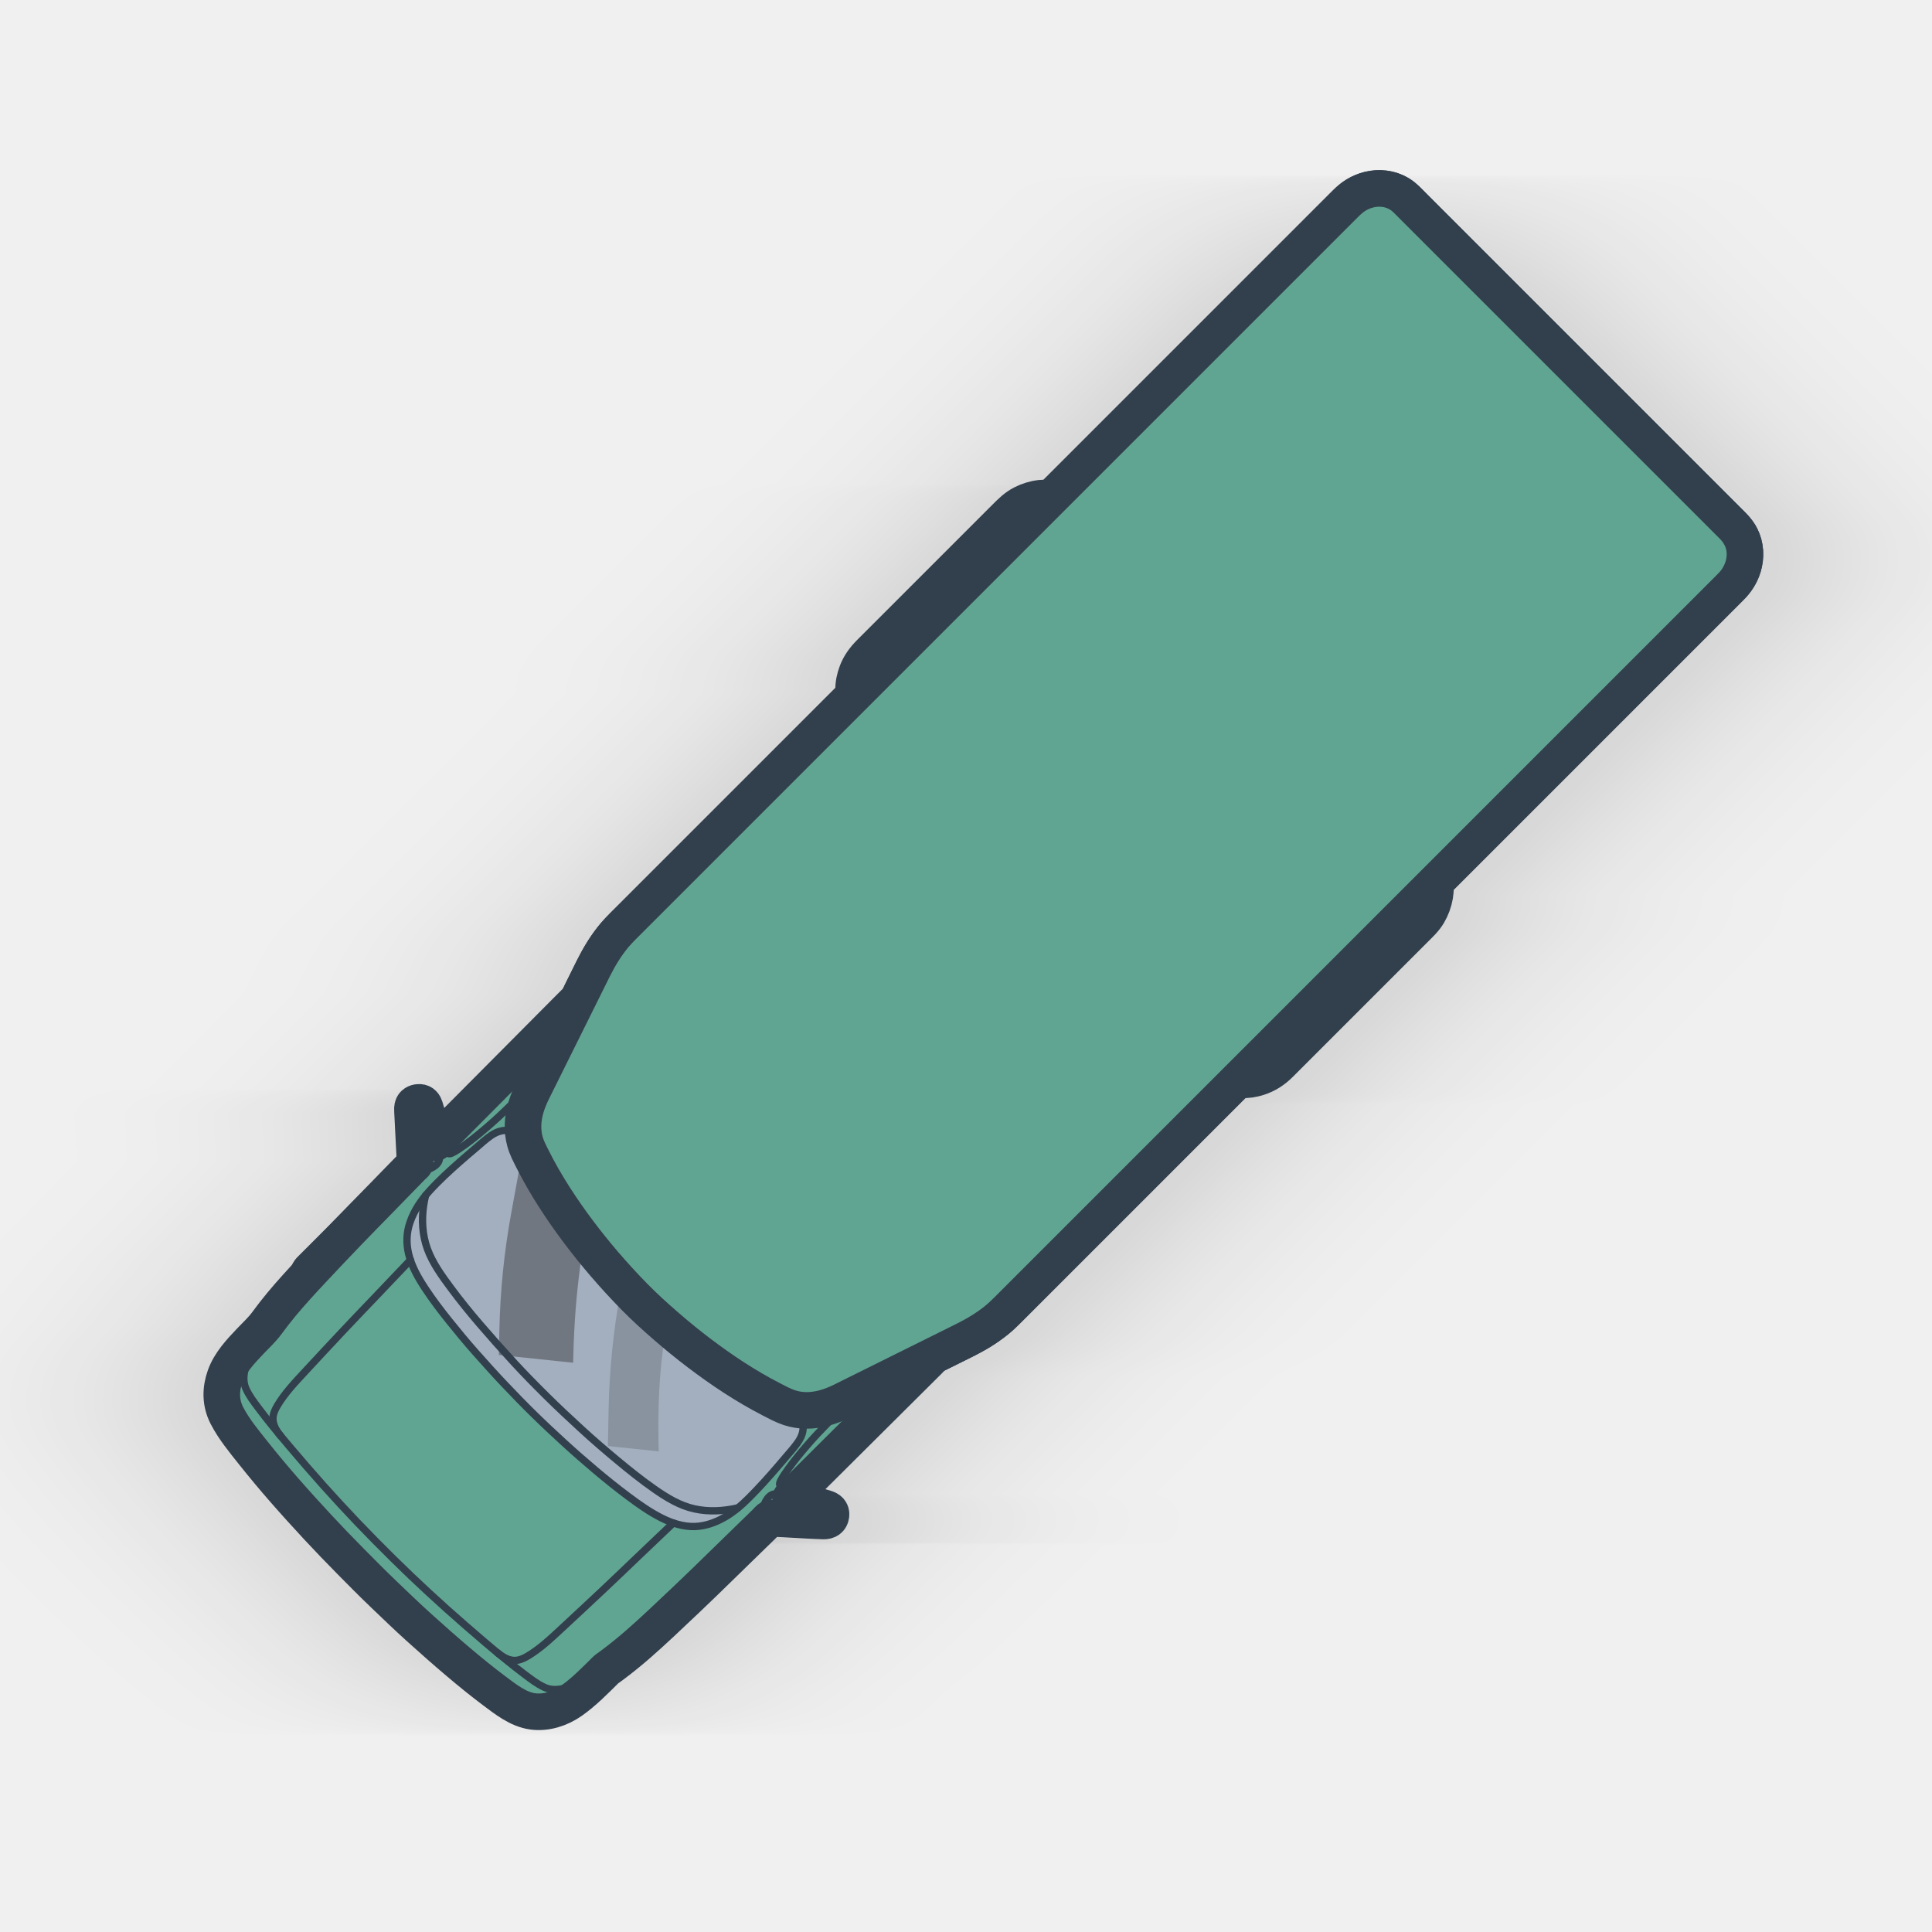
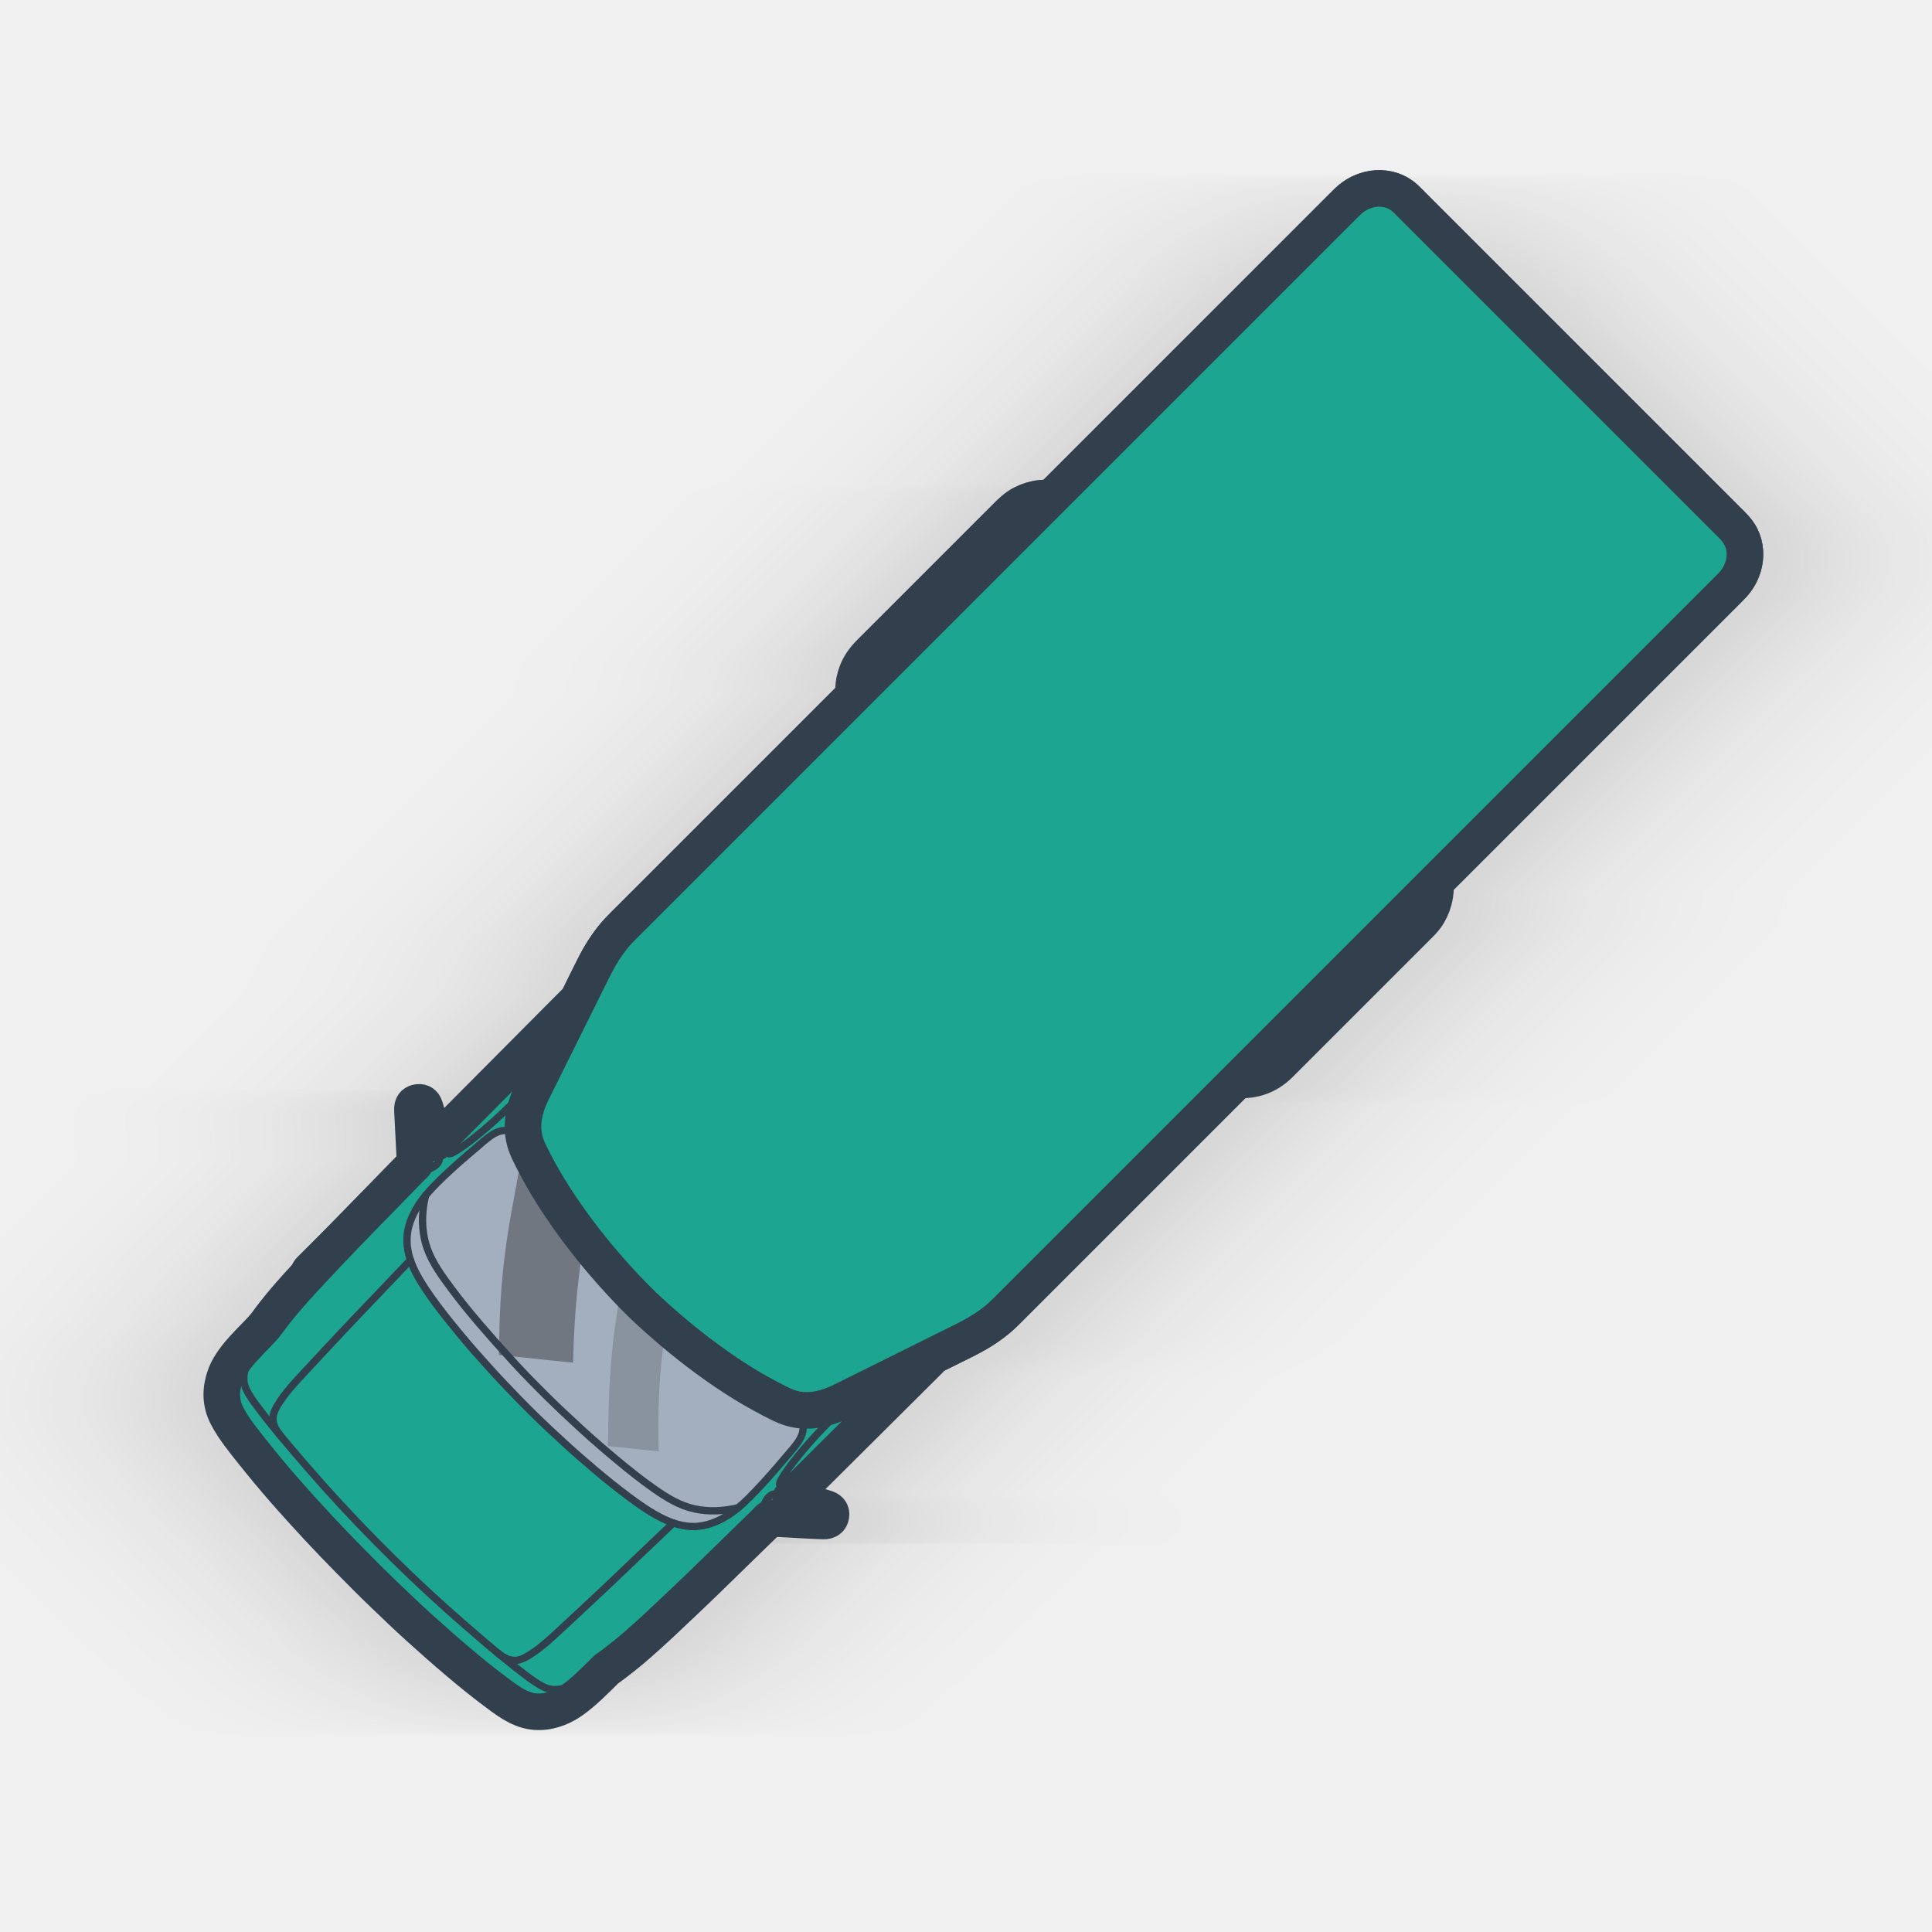
<svg xmlns="http://www.w3.org/2000/svg" xmlns:xlink="http://www.w3.org/1999/xlink" width="264px" height="264px" viewBox="0 0 264 264" version="1.1">
  <defs>
    <filter x="-26.7%" y="-77.2%" width="153.4%" height="253.1%" filterUnits="objectBoundingBox" id="filter-1">
      <feOffset dx="0" dy="1" in="SourceAlpha" result="shadowOffsetOuter1" />
      <feGaussianBlur stdDeviation="15" in="shadowOffsetOuter1" result="shadowBlurOuter1" />
      <feColorMatrix values="0 0 0 0 0   0 0 0 0 0   0 0 0 0 0  0 0 0 0.203 0" type="matrix" in="shadowBlurOuter1" result="shadowMatrixOuter1" />
      <feMerge>
        <feMergeNode in="shadowMatrixOuter1" />
        <feMergeNode in="SourceGraphic" />
      </feMerge>
    </filter>
    <path d="M25.487,56.057 C25.618,57.246 25.426,58.542 24.4,59.293 C23.902,59.657 23.297,59.848 22.693,59.946 C21.829,60.086 20.942,60.127 20.069,60.199 C18.112,60.359 16.153,60.503 14.189,60.549 C12.445,60.589 10.645,60.597 8.935,60.208 C7.409,59.86 5.851,59.186 4.702,58.1 C3.562,57.021 2.819,55.576 2.328,54.101 C1.751,52.362 1.436,50.532 1.178,48.723 C0.911,46.844 0.699,44.957 0.54,43.066 C0.383,41.205 0.256,39.341 0.174,37.475 C0.089,35.539 0.023,33.603 0.005,31.665 C-0.013,29.742 0.016,27.821 0.068,25.898 C0.121,23.944 0.227,21.993 0.346,20.042 C0.458,18.199 0.634,16.359 0.835,14.524 C1.036,12.696 1.284,10.866 1.654,9.064 C2.007,7.345 2.476,5.606 3.404,4.098 C4.184,2.831 5.235,1.847 6.576,1.195 C8.133,0.437 9.792,0.122 11.51,0.039 C13.428,-0.055 15.354,0.036 17.268,0.154 C18.246,0.215 19.223,0.296 20.2,0.376 C21.054,0.446 21.927,0.482 22.772,0.632 C23.928,0.836 24.978,1.44 25.354,2.609 C25.549,3.218 25.557,3.876 25.488,4.507" id="path-2" />
    <polygon id="path-4" points="0 0 32 0 32 48 5 60 1.5 53.5 0 40" />
  </defs>
  <g id="SW" stroke="none" stroke-width="1" fill="none" fill-rule="evenodd">
    <g filter="url(#filter-1)" transform="translate(132.3693, 132.3693) rotate(-45) translate(-132.3693, -132.3693) translate(15.36932, 91.86932)">
-       <path d="M14.264,73.186 C12.128,73.177 9.942,73.21 7.831,72.838 C6.034,72.522 4.23,71.608 3.113,70.133 C1.902,68.533 1.664,66.362 1.386,64.436 C1.082,62.325 0.867,60.198 0.691,58.072 C0.497,55.743 0.359,53.413 0.237,51.079 C0.121,48.851 0.084,46.618 0.034,44.387 C-0.012,42.268 -0.002,40.147 0.013,38.028 C0.028,35.904 0.062,33.781 0.141,31.659 C0.227,29.348 0.337,27.041 0.493,24.734 C0.639,22.56 0.833,20.39 1.08,18.225 C1.317,16.151 1.514,13.997 2.151,12 C2.735,10.168 4.034,8.861 5.751,8.044 C7.564,7.18 9.667,7.125 11.64,7.074 C12.732,7.045 13.831,7.099 14.91,6.934 C15.986,6.77 17.066,6.632 18.15,6.531 C20.254,6.336 22.369,6.25 24.479,6.179 C26.827,6.101 29.174,6.036 31.522,5.991 C33.652,5.95 35.782,5.935 37.912,5.908 C39.458,5.888 41.003,5.868 42.548,5.848 C43.061,5.841 43.573,5.834 44.086,5.828 C44.244,5.825 44.555,5.884 44.704,5.82 C44.756,5.797 44.813,5.7 44.85,5.659 C45.004,5.489 45.159,5.317 45.313,5.146 C45.794,4.614 46.275,4.082 46.756,3.549 C47.664,2.544 48.573,1.538 49.481,0.533 C49.656,0.34 49.832,0.131 50.085,0.039 C50.43,-0.085 50.804,0.102 51.034,0.362 C51.298,0.659 51.252,1.008 51.08,1.335 C50.837,1.8 50.578,2.257 50.327,2.718 C49.769,3.742 49.212,4.766 48.654,5.79 C49.616,5.787 50.579,5.784 51.541,5.782 C53.843,5.775 56.145,5.769 58.446,5.763 C61.179,5.755 63.912,5.747 66.645,5.74 C68.929,5.734 71.214,5.727 73.498,5.721 C74.186,5.719 74.874,5.717 75.562,5.715 C75.794,5.715 76.06,5.751 76.289,5.711 C76.63,5.652 76.985,5.477 77.313,5.367 C77.952,5.152 78.592,4.937 79.231,4.722 C80.032,4.453 80.829,4.171 81.638,3.927 C83.263,3.437 84.94,3.089 86.639,3.006 C87.345,2.972 88.055,2.988 88.762,2.988 C90.286,2.988 91.81,2.988 93.333,2.988 C95.6,2.988 97.866,2.988 100.133,2.988 C102.807,2.988 105.48,2.988 108.153,2.988 C110.896,2.988 113.639,2.988 116.382,2.988 C118.866,2.988 121.35,2.988 123.833,2.988 C125.704,2.988 127.575,2.988 129.446,2.988 C130.377,2.988 131.308,2.988 132.24,2.988 C132.271,2.988 132.346,3.002 132.375,2.988 C132.436,2.956 132.512,2.796 132.557,2.739 C132.637,2.639 132.72,2.545 132.808,2.453 C133.376,1.857 134.09,1.4 134.838,1.064 C135.87,0.6 136.913,0.456 138.027,0.456 C139.669,0.456 141.311,0.456 142.953,0.456 C145.54,0.456 148.128,0.456 150.716,0.456 C153.372,0.456 156.028,0.456 158.684,0.456 C160.531,0.456 162.378,0.456 164.225,0.456 C165.219,0.456 166.16,0.458 167.123,0.769 C167.944,1.035 168.731,1.441 169.404,1.983 C169.662,2.19 169.904,2.419 170.116,2.673 C170.186,2.757 170.278,2.948 170.37,2.988 C170.501,3.044 170.783,2.988 170.922,2.988 C171.343,2.988 171.763,2.988 172.184,2.988 C173.632,2.988 175.079,2.988 176.527,2.988 C178.618,2.988 180.709,2.988 182.8,2.988 C185.312,2.988 187.824,2.988 190.336,2.988 C193.067,2.988 195.798,2.988 198.529,2.988 C201.272,2.988 204.014,2.988 206.757,2.988 C209.303,2.988 211.849,2.988 214.396,2.988 C216.538,2.988 218.68,2.988 220.823,2.988 C222.353,2.988 223.884,2.988 225.414,2.988 C226.125,2.988 226.836,2.987 227.547,2.988 C228.722,2.989 229.882,3.27 230.896,3.872 C232.15,4.615 233.119,5.818 233.473,7.243 C233.688,8.113 233.619,9.046 233.619,9.935 C233.619,11.809 233.619,13.683 233.619,15.556 C233.619,18.175 233.619,20.795 233.619,23.414 C233.619,26.103 233.619,28.793 233.619,31.482 C233.619,33.564 233.619,35.645 233.619,37.726 C233.619,38.523 233.619,39.32 233.619,40.117 C233.619,41.035 233.619,41.954 233.619,42.873 C233.619,45.026 233.619,47.179 233.619,49.332 C233.619,52.041 233.619,54.749 233.619,57.458 C233.619,60.05 233.619,62.643 233.619,65.235 C233.619,67.014 233.619,68.793 233.619,70.572 C233.619,71.516 233.665,72.452 233.362,73.364 C232.908,74.727 231.889,75.839 230.627,76.504 C229.653,77.017 228.578,77.238 227.483,77.238 C226.701,77.238 225.919,77.238 225.136,77.238 C223.55,77.238 221.965,77.238 220.379,77.238 C218.198,77.238 216.017,77.238 213.836,77.238 C211.266,77.238 208.697,77.238 206.128,77.238 C203.379,77.238 200.63,77.238 197.881,77.238 C195.159,77.238 192.438,77.238 189.716,77.238 C187.223,77.238 184.729,77.238 182.236,77.238 C180.194,77.238 178.153,77.238 176.112,77.238 C174.719,77.238 173.326,77.238 171.934,77.238 C171.55,77.238 171.166,77.238 170.782,77.238 C170.682,77.238 170.444,77.191 170.353,77.238 C170.3,77.265 170.236,77.401 170.197,77.451 C170.123,77.546 170.043,77.638 169.961,77.728 C169.702,78.006 169.41,78.252 169.101,78.471 C168.392,78.974 167.583,79.346 166.743,79.567 C165.818,79.81 164.887,79.769 163.94,79.769 C161.999,79.769 160.057,79.769 158.116,79.769 C155.434,79.769 152.751,79.769 150.069,79.769 C147.524,79.769 144.978,79.769 142.433,79.769 C140.902,79.769 139.37,79.769 137.839,79.769 C136.65,79.769 135.529,79.532 134.464,78.98 C133.785,78.629 133.139,78.173 132.641,77.588 C132.564,77.499 132.457,77.281 132.358,77.238 C132.307,77.216 132.197,77.238 132.143,77.238 C131.128,77.238 130.112,77.238 129.097,77.238 C127.159,77.238 125.222,77.238 123.284,77.238 C120.775,77.238 118.266,77.238 115.756,77.238 C113.006,77.238 110.257,77.238 107.507,77.238 C104.853,77.238 102.2,77.238 99.546,77.238 C97.325,77.238 95.104,77.238 92.883,77.238 C91.432,77.238 89.98,77.238 88.528,77.238 C87.769,77.238 87.009,77.251 86.252,77.196 C84.538,77.071 82.849,76.689 81.215,76.167 C80.349,75.89 79.49,75.591 78.629,75.301 C78.031,75.1 77.434,74.899 76.836,74.698 C76.657,74.638 76.458,74.54 76.27,74.512 C75.964,74.466 75.617,74.51 75.309,74.509 C74.559,74.507 73.808,74.505 73.058,74.503 C70.712,74.496 68.366,74.49 66.02,74.484 C63.28,74.476 60.541,74.468 57.801,74.461 C55.58,74.455 53.358,74.448 51.137,74.442 C50.309,74.44 49.481,74.438 48.653,74.435 C49.444,75.888 50.234,77.339 51.025,78.791 C51.266,79.234 51.318,79.669 50.874,80.009 C50.436,80.344 49.99,80.237 49.627,79.855 C48.438,78.603 47.308,77.288 46.15,76.006 C45.843,75.666 45.536,75.326 45.229,74.986 C45.085,74.826 44.917,74.55 44.732,74.436 C44.546,74.321 44.12,74.398 43.903,74.395 C41.978,74.37 40.052,74.345 38.127,74.32 C36.202,74.295 34.277,74.27 32.352,74.245 C31.16,74.23 29.969,74.198 28.777,74.17 C27.186,74.133 25.595,74.083 24.004,74.03 C22.598,73.983 21.191,73.918 19.788,73.823 C18.274,73.72 16.766,73.563 15.264,73.344 C14.931,73.296 14.597,73.242 14.264,73.186 Z" id="Path" stroke="#333F4E" stroke-width="5" fill="#61A591" stroke-linecap="round" stroke-linejoin="round" />
+       <path d="M14.264,73.186 C12.128,73.177 9.942,73.21 7.831,72.838 C6.034,72.522 4.23,71.608 3.113,70.133 C1.902,68.533 1.664,66.362 1.386,64.436 C1.082,62.325 0.867,60.198 0.691,58.072 C0.497,55.743 0.359,53.413 0.237,51.079 C0.121,48.851 0.084,46.618 0.034,44.387 C-0.012,42.268 -0.002,40.147 0.013,38.028 C0.028,35.904 0.062,33.781 0.141,31.659 C0.227,29.348 0.337,27.041 0.493,24.734 C0.639,22.56 0.833,20.39 1.08,18.225 C1.317,16.151 1.514,13.997 2.151,12 C2.735,10.168 4.034,8.861 5.751,8.044 C7.564,7.18 9.667,7.125 11.64,7.074 C12.732,7.045 13.831,7.099 14.91,6.934 C15.986,6.77 17.066,6.632 18.15,6.531 C20.254,6.336 22.369,6.25 24.479,6.179 C26.827,6.101 29.174,6.036 31.522,5.991 C33.652,5.95 35.782,5.935 37.912,5.908 C39.458,5.888 41.003,5.868 42.548,5.848 C43.061,5.841 43.573,5.834 44.086,5.828 C44.244,5.825 44.555,5.884 44.704,5.82 C44.756,5.797 44.813,5.7 44.85,5.659 C45.004,5.489 45.159,5.317 45.313,5.146 C45.794,4.614 46.275,4.082 46.756,3.549 C47.664,2.544 48.573,1.538 49.481,0.533 C49.656,0.34 49.832,0.131 50.085,0.039 C50.43,-0.085 50.804,0.102 51.034,0.362 C51.298,0.659 51.252,1.008 51.08,1.335 C50.837,1.8 50.578,2.257 50.327,2.718 C49.769,3.742 49.212,4.766 48.654,5.79 C49.616,5.787 50.579,5.784 51.541,5.782 C53.843,5.775 56.145,5.769 58.446,5.763 C61.179,5.755 63.912,5.747 66.645,5.74 C68.929,5.734 71.214,5.727 73.498,5.721 C74.186,5.719 74.874,5.717 75.562,5.715 C75.794,5.715 76.06,5.751 76.289,5.711 C76.63,5.652 76.985,5.477 77.313,5.367 C77.952,5.152 78.592,4.937 79.231,4.722 C80.032,4.453 80.829,4.171 81.638,3.927 C83.263,3.437 84.94,3.089 86.639,3.006 C87.345,2.972 88.055,2.988 88.762,2.988 C90.286,2.988 91.81,2.988 93.333,2.988 C95.6,2.988 97.866,2.988 100.133,2.988 C102.807,2.988 105.48,2.988 108.153,2.988 C110.896,2.988 113.639,2.988 116.382,2.988 C118.866,2.988 121.35,2.988 123.833,2.988 C125.704,2.988 127.575,2.988 129.446,2.988 C130.377,2.988 131.308,2.988 132.24,2.988 C132.271,2.988 132.346,3.002 132.375,2.988 C132.436,2.956 132.512,2.796 132.557,2.739 C132.637,2.639 132.72,2.545 132.808,2.453 C133.376,1.857 134.09,1.4 134.838,1.064 C135.87,0.6 136.913,0.456 138.027,0.456 C139.669,0.456 141.311,0.456 142.953,0.456 C145.54,0.456 148.128,0.456 150.716,0.456 C153.372,0.456 156.028,0.456 158.684,0.456 C160.531,0.456 162.378,0.456 164.225,0.456 C165.219,0.456 166.16,0.458 167.123,0.769 C167.944,1.035 168.731,1.441 169.404,1.983 C169.662,2.19 169.904,2.419 170.116,2.673 C170.186,2.757 170.278,2.948 170.37,2.988 C170.501,3.044 170.783,2.988 170.922,2.988 C171.343,2.988 171.763,2.988 172.184,2.988 C173.632,2.988 175.079,2.988 176.527,2.988 C178.618,2.988 180.709,2.988 182.8,2.988 C185.312,2.988 187.824,2.988 190.336,2.988 C193.067,2.988 195.798,2.988 198.529,2.988 C201.272,2.988 204.014,2.988 206.757,2.988 C209.303,2.988 211.849,2.988 214.396,2.988 C216.538,2.988 218.68,2.988 220.823,2.988 C222.353,2.988 223.884,2.988 225.414,2.988 C226.125,2.988 226.836,2.987 227.547,2.988 C228.722,2.989 229.882,3.27 230.896,3.872 C232.15,4.615 233.119,5.818 233.473,7.243 C233.688,8.113 233.619,9.046 233.619,9.935 C233.619,11.809 233.619,13.683 233.619,15.556 C233.619,18.175 233.619,20.795 233.619,23.414 C233.619,26.103 233.619,28.793 233.619,31.482 C233.619,33.564 233.619,35.645 233.619,37.726 C233.619,38.523 233.619,39.32 233.619,40.117 C233.619,41.035 233.619,41.954 233.619,42.873 C233.619,45.026 233.619,47.179 233.619,49.332 C233.619,52.041 233.619,54.749 233.619,57.458 C233.619,60.05 233.619,62.643 233.619,65.235 C233.619,67.014 233.619,68.793 233.619,70.572 C233.619,71.516 233.665,72.452 233.362,73.364 C232.908,74.727 231.889,75.839 230.627,76.504 C229.653,77.017 228.578,77.238 227.483,77.238 C226.701,77.238 225.919,77.238 225.136,77.238 C223.55,77.238 221.965,77.238 220.379,77.238 C218.198,77.238 216.017,77.238 213.836,77.238 C211.266,77.238 208.697,77.238 206.128,77.238 C203.379,77.238 200.63,77.238 197.881,77.238 C195.159,77.238 192.438,77.238 189.716,77.238 C187.223,77.238 184.729,77.238 182.236,77.238 C180.194,77.238 178.153,77.238 176.112,77.238 C174.719,77.238 173.326,77.238 171.934,77.238 C171.55,77.238 171.166,77.238 170.782,77.238 C170.682,77.238 170.444,77.191 170.353,77.238 C170.3,77.265 170.236,77.401 170.197,77.451 C170.123,77.546 170.043,77.638 169.961,77.728 C169.702,78.006 169.41,78.252 169.101,78.471 C168.392,78.974 167.583,79.346 166.743,79.567 C165.818,79.81 164.887,79.769 163.94,79.769 C161.999,79.769 160.057,79.769 158.116,79.769 C155.434,79.769 152.751,79.769 150.069,79.769 C147.524,79.769 144.978,79.769 142.433,79.769 C140.902,79.769 139.37,79.769 137.839,79.769 C136.65,79.769 135.529,79.532 134.464,78.98 C133.785,78.629 133.139,78.173 132.641,77.588 C132.564,77.499 132.457,77.281 132.358,77.238 C132.307,77.216 132.197,77.238 132.143,77.238 C131.128,77.238 130.112,77.238 129.097,77.238 C127.159,77.238 125.222,77.238 123.284,77.238 C120.775,77.238 118.266,77.238 115.756,77.238 C113.006,77.238 110.257,77.238 107.507,77.238 C104.853,77.238 102.2,77.238 99.546,77.238 C97.325,77.238 95.104,77.238 92.883,77.238 C91.432,77.238 89.98,77.238 88.528,77.238 C87.769,77.238 87.009,77.251 86.252,77.196 C84.538,77.071 82.849,76.689 81.215,76.167 C80.349,75.89 79.49,75.591 78.629,75.301 C78.031,75.1 77.434,74.899 76.836,74.698 C76.657,74.638 76.458,74.54 76.27,74.512 C75.964,74.466 75.617,74.51 75.309,74.509 C74.559,74.507 73.808,74.505 73.058,74.503 C70.712,74.496 68.366,74.49 66.02,74.484 C63.28,74.476 60.541,74.468 57.801,74.461 C55.58,74.455 53.358,74.448 51.137,74.442 C50.309,74.44 49.481,74.438 48.653,74.435 C49.444,75.888 50.234,77.339 51.025,78.791 C51.266,79.234 51.318,79.669 50.874,80.009 C50.436,80.344 49.99,80.237 49.627,79.855 C48.438,78.603 47.308,77.288 46.15,76.006 C45.843,75.666 45.536,75.326 45.229,74.986 C45.085,74.826 44.917,74.55 44.732,74.436 C44.546,74.321 44.12,74.398 43.903,74.395 C41.978,74.37 40.052,74.345 38.127,74.32 C36.202,74.295 34.277,74.27 32.352,74.245 C31.16,74.23 29.969,74.198 28.777,74.17 C27.186,74.133 25.595,74.083 24.004,74.03 C22.598,73.983 21.191,73.918 19.788,73.823 C18.274,73.72 16.766,73.563 15.264,73.344 C14.931,73.296 14.597,73.242 14.264,73.186 Z" id="Path" stroke="#333F4E" stroke-width="5" fill="#1EA591" stroke-linecap="round" stroke-linejoin="round" />
      <g id="Group-2" transform="translate(31.93169, 9.830369)">
        <mask id="mask-3" fill="white">
          <use xlink:href="#path-2" />
        </mask>
        <use id="Path" stroke="#333F4E" fill="#A3AFBE" stroke-linecap="round" stroke-linejoin="round" xlink:href="#path-2" />
        <g id="Group-3" mask="url(#mask-3)">
          <g transform="translate(3.068312, -0.830369)">
            <mask id="mask-5" fill="white">
              <use xlink:href="#path-4" />
            </mask>
            <g id="Rectangle" stroke="none" fill="none" />
            <path d="M-17,15.411 L3.334,13.682 C8.678,13.228 14.051,13.205 19.399,13.612 L43,15.411 L43,15.411 L43,26.411 C28.552,24.606 17.583,23.704 10.094,23.704 C2.605,23.704 -6.427,24.606 -17,26.411 L-17,15.411 Z" id="Rectangle" stroke="none" fill="#000000" fill-rule="evenodd" opacity="0.324" mask="url(#mask-5)" transform="translate(13, 19.70526) rotate(-39) translate(-13, -19.70526) " />
            <path d="M-6,33.618 L5.005,32.682 C10.35,32.228 15.722,32.205 21.071,32.612 L34.267,33.618 L34.267,33.618 L34.267,41 C24.571,39.789 17.209,39.184 12.183,39.184 C7.157,39.184 1.096,39.789 -6,41 L-6,33.618 Z" id="Rectangle-Copy" stroke="none" fill="#000000" fill-rule="evenodd" opacity="0.164" mask="url(#mask-5)" transform="translate(14.13345, 36.5) rotate(-39) translate(-14.13345, -36.5) " />
          </g>
        </g>
      </g>
      <path d="M21,6 C21.371,5.305 21.97,4.806 22.572,4.472 C23.108,4.174 23.681,4.001 24.269,4 C24.776,4 25.283,4 25.79,4 C26.781,4 27.772,4 28.763,4 C30.016,4 31.269,4 32.523,4 C33.804,4 35.086,4 36.367,4 C37.442,4 38.516,4 39.591,4 C40.238,4 40.886,4 41.533,4 C41.984,4 42.419,4.045 42.855,4.207 C43.58,4.476 44.299,4.966 44.804,5.682 C44.874,5.783 44.94,5.889 45,6" id="Path-Copy" stroke="#333F4E" fill="#333F4E" stroke-linecap="round" stroke-linejoin="round" />
      <path d="M21,76 C21.371,75.305 21.97,74.806 22.572,74.472 C23.108,74.174 23.681,74.001 24.269,74 C24.776,74 25.283,74 25.79,74 C26.781,74 27.772,74 28.763,74 C30.016,74 31.269,74 32.523,74 C33.804,74 35.086,74 36.367,74 C37.442,74 38.516,74 39.591,74 C40.238,74 40.886,74 41.533,74 C41.984,74 42.419,74.045 42.855,74.207 C43.58,74.476 44.299,74.966 44.804,75.682 C44.874,75.783 44.94,75.889 45,76" id="Path-Copy-2" stroke="#333F4E" fill="#333F4E" stroke-linecap="round" stroke-linejoin="round" transform="translate(33, 75) scale(1, -1) translate(-33, -75) " />
      <line x1="76.282" y1="5.944" x2="48.654" y2="6.086" id="Path" stroke="#333F4E" stroke-linecap="round" stroke-linejoin="round" />
      <path d="M34.901,14.712 C32.576,14.769 30.25,14.825 27.924,14.882 C25.818,14.933 23.711,14.967 21.606,15.037 C19.11,15.12 16.612,15.196 14.117,15.297 C12.066,15.379 9.923,15.412 7.927,15.933 C7.325,16.09 6.722,16.322 6.277,16.773 C5.819,17.239 5.591,17.871 5.467,18.5 C5.423,18.724 5.392,18.95 5.368,19.177" id="Path" stroke="#333F4E" stroke-linecap="round" stroke-linejoin="round" />
      <path d="M73.47,6.659 C72.667,6.659 71.863,6.659 71.06,6.659 C69.191,6.659 67.323,6.659 65.455,6.659 C63.313,6.659 61.172,6.659 59.03,6.659 C57.406,6.659 55.782,6.659 54.158,6.659 C53.333,6.659 52.506,6.642 51.682,6.699 C51.072,6.741 50.45,6.812 49.865,7.003 C49.519,7.117 49.135,7.285 48.925,7.598 C48.627,8.042 48.944,8.288 49.353,8.421 C49.961,8.619 50.604,8.729 51.233,8.832 C52.635,9.06 54.052,9.193 55.468,9.295 C56.844,9.393 58.221,9.433 59.6,9.443 C61.279,9.455 62.958,9.448 64.637,9.451 C64.813,9.451 64.989,9.452 65.166,9.452" id="Path" stroke="#333F4E" stroke-linecap="round" stroke-linejoin="round" />
      <path d="M49.632,0.365 C48.342,1.794 47.051,3.223 45.76,4.652 C45.34,5.117 44.868,5.565 44.492,6.068 C44.328,6.287 44.183,6.567 44.285,6.844 C44.38,7.103 44.642,7.263 44.865,7.401 C45.648,7.883 47.119,8.446 47.759,7.429 C48.138,6.825 48.449,6.166 48.789,5.54 C49.372,4.47 49.955,3.4 50.538,2.33 C50.705,2.023 50.872,1.717 51.039,1.41 C51.141,1.223 51.239,1.029 51.228,0.81 C51.199,0.214 50.424,-0.185 49.926,0.117 C49.816,0.184 49.72,0.272 49.632,0.365 Z" id="Path" stroke="#333F4E" stroke-linecap="round" stroke-linejoin="round" />
      <path d="M49.632,79.859 C48.342,78.431 47.051,77.002 45.76,75.573 C45.34,75.108 44.868,74.66 44.492,74.157 C44.328,73.938 44.183,73.657 44.285,73.381 C44.38,73.122 44.642,72.962 44.865,72.824 C45.648,72.341 47.119,71.779 47.759,72.796 C48.138,73.399 48.449,74.059 48.789,74.684 C49.372,75.755 49.955,76.825 50.538,77.895 C50.705,78.202 50.872,78.508 51.039,78.815 C51.141,79.002 51.239,79.195 51.228,79.415 C51.199,80.011 50.424,80.41 49.926,80.108 C49.816,80.041 49.72,79.953 49.632,79.859 Z" id="Path" stroke="#333F4E" stroke-linecap="round" stroke-linejoin="round" />
      <path d="M73.47,73.566 C72.667,73.566 71.863,73.566 71.06,73.566 C69.191,73.566 67.323,73.566 65.455,73.566 C63.313,73.566 61.172,73.566 59.03,73.566 C57.406,73.566 55.782,73.566 54.158,73.566 C53.333,73.566 52.506,73.583 51.682,73.526 C51.072,73.483 50.45,73.413 49.865,73.221 C49.519,73.108 49.135,72.94 48.925,72.627 C48.627,72.183 48.944,71.937 49.353,71.804 C49.961,71.606 50.604,71.496 51.233,71.393 C52.635,71.165 54.052,71.031 55.468,70.93 C56.844,70.832 58.221,70.792 59.6,70.782 C61.279,70.769 62.958,70.776 64.637,70.774 C64.813,70.773 64.989,70.773 65.166,70.773" id="Path" stroke="#333F4E" stroke-linecap="round" stroke-linejoin="round" />
      <path d="M34.901,65.513 C32.576,65.456 30.25,65.399 27.924,65.343 C25.818,65.291 23.711,65.258 21.606,65.188 C19.11,65.105 16.612,65.028 14.117,64.928 C12.066,64.846 9.923,64.813 7.927,64.292 C7.325,64.134 6.722,63.902 6.277,63.451 C5.819,62.986 5.591,62.354 5.467,61.725 C5.423,61.501 5.392,61.275 5.368,61.048" id="Path" stroke="#333F4E" stroke-linecap="round" stroke-linejoin="round" />
      <line x1="76.282" y1="74.7" x2="48.654" y2="74.558" id="Path" stroke="#333F4E" stroke-linecap="round" stroke-linejoin="round" />
      <path d="M44.705,74.405 C42.333,74.375 39.961,74.344 37.589,74.313 C35.476,74.286 33.362,74.277 31.25,74.228 C28.707,74.169 26.166,74.102 23.625,74.017 C21.431,73.944 19.23,73.826 17.048,73.578 C14.961,73.342 12.806,73.083 10.87,72.224 C9.921,71.802 8.966,71.354 8.105,70.769 C7.405,70.294 6.864,69.729 6.564,68.928 C6.201,67.956 6.066,66.89 5.918,65.869 C5.748,64.694 5.619,63.513 5.495,62.332 C5.251,60.023 5.082,57.705 4.917,55.39 C4.755,53.12 4.634,50.849 4.543,48.576 C4.454,46.356 4.4,44.135 4.387,41.913 C4.373,39.585 4.382,37.258 4.437,34.93 C4.492,32.657 4.58,30.383 4.706,28.113 C4.836,25.788 5.002,23.466 5.199,21.147 C5.393,18.859 5.595,16.57 5.927,14.297 C6.077,13.271 6.212,12.193 6.594,11.222 C6.91,10.418 7.486,9.864 8.197,9.395 C9.938,8.247 11.922,7.467 13.967,7.092 C16.186,6.686 18.434,6.486 20.683,6.347 C22.831,6.215 24.988,6.143 27.14,6.093 C29.147,6.046 31.154,5.996 33.162,5.97 C36.304,5.929 39.447,5.888 42.589,5.847 C43.295,5.838 44,5.829 44.705,5.82" id="Path" stroke="#333F4E" stroke-linecap="round" stroke-linejoin="round" />
      <path d="M42.618,70.3 C40.918,69.241 39.409,67.904 38.32,66.21 C37.19,64.452 36.71,62.429 36.348,60.394 C35.971,58.275 35.74,56.131 35.541,53.989 C35.347,51.888 35.189,49.781 35.097,47.672 C34.999,45.428 34.922,43.184 34.911,40.937 C34.902,38.817 34.92,36.692 35.009,34.574 C35.107,32.244 35.243,29.92 35.42,27.595 C35.577,25.52 35.795,23.441 36.1,21.383 C36.407,19.315 36.736,17.164 37.63,15.254 C38.481,13.438 39.856,11.895 41.459,10.706 C41.834,10.429 42.222,10.171 42.617,9.925" id="Path" stroke="#333F4E" stroke-linecap="round" stroke-linejoin="round" />
      <path d="M14.264,73.186 C12.841,73.18 11.418,73.167 9.998,73.078 C8.729,72.998 7.415,72.876 6.227,72.393 C5.104,71.937 4.038,71.264 3.263,70.322 C2.458,69.344 2.079,68.158 1.816,66.938 C1.522,65.581 1.339,64.198 1.174,62.82 C1.01,61.451 0.857,60.078 0.743,58.703 C0.612,57.121 0.492,55.54 0.389,53.955 C0.305,52.668 0.245,51.377 0.197,50.087 C0.139,48.51 0.091,46.934 0.056,45.355 C0.022,43.835 0.014,42.315 0.003,40.794 C-0.008,39.352 0.014,37.909 0.024,36.466 C0.034,35.18 0.067,33.891 0.106,32.605 C0.15,31.171 0.206,29.737 0.281,28.305 C0.361,26.772 0.449,25.24 0.562,23.71 C0.669,22.251 0.811,20.796 0.955,19.341 C1.091,17.963 1.262,16.584 1.47,15.216 C1.662,13.955 1.867,12.653 2.343,11.462 C2.8,10.318 3.605,9.368 4.623,8.681 C5.669,7.977 6.839,7.539 8.082,7.346 C9.462,7.131 10.87,7.087 12.265,7.057 C12.931,7.043 13.597,7.042 14.264,7.039" id="Path" stroke="#333F4E" stroke-linecap="round" stroke-linejoin="round" />
      <path d="M132.375,2.988 C132.963,2.108 133.91,1.477 134.862,1.053 C135.711,0.676 136.618,0.457 137.548,0.456 C138.35,0.456 139.152,0.456 139.954,0.456 C141.522,0.456 143.09,0.456 144.658,0.456 C146.641,0.456 148.625,0.456 150.608,0.456 C152.635,0.456 154.663,0.456 156.691,0.456 C158.391,0.456 160.092,0.456 161.792,0.456 C162.817,0.456 163.841,0.456 164.865,0.456 C165.578,0.456 166.267,0.513 166.957,0.718 C168.104,1.059 169.242,1.679 170.04,2.586 C170.152,2.713 170.257,2.847 170.351,2.988" id="Path" stroke="#333F4E" fill="#333F4E" stroke-linecap="round" stroke-linejoin="round" />
      <path d="M132.375,77.238 C132.963,78.117 133.91,78.748 134.862,79.172 C135.711,79.549 136.618,79.768 137.548,79.769 C138.35,79.769 139.152,79.769 139.954,79.769 C141.522,79.769 143.09,79.769 144.658,79.769 C146.641,79.769 148.625,79.769 150.608,79.769 C152.635,79.769 154.663,79.769 156.691,79.769 C158.391,79.769 160.092,79.769 161.792,79.769 C162.817,79.769 163.841,79.769 164.865,79.769 C165.578,79.769 166.267,79.712 166.957,79.507 C168.104,79.166 169.242,78.546 170.04,77.639 C170.152,77.512 170.257,77.378 170.351,77.237" id="Path" stroke="#333F4E" fill="#333F4E" stroke-linecap="round" stroke-linejoin="round" />
-       <path d="M233.62,40.113 C233.62,41.098 233.62,42.083 233.62,43.068 C233.62,45.457 233.62,47.846 233.62,50.235 C233.62,53.177 233.62,56.119 233.62,59.061 C233.62,61.706 233.62,64.351 233.62,66.996 C233.62,68.493 233.62,69.991 233.62,71.488 C233.62,72.847 233.24,74.108 232.339,75.152 C231.408,76.231 230.081,76.924 228.68,77.152 C228.164,77.236 227.65,77.238 227.131,77.238 C226.501,77.238 225.872,77.238 225.242,77.238 C224.182,77.238 223.122,77.238 222.062,77.238 C220.62,77.238 219.178,77.238 217.735,77.238 C215.946,77.238 214.156,77.238 212.366,77.238 C210.275,77.238 208.185,77.238 206.095,77.238 C203.755,77.238 201.415,77.238 199.075,77.238 C196.514,77.238 193.954,77.238 191.393,77.238 C188.662,77.238 185.931,77.238 183.2,77.238 C180.342,77.238 177.484,77.238 174.626,77.238 C171.684,77.238 168.743,77.238 165.801,77.238 C162.819,77.238 159.837,77.238 156.856,77.238 C153.877,77.238 150.898,77.238 147.919,77.238 C144.987,77.238 142.055,77.238 139.123,77.238 C136.28,77.238 133.438,77.238 130.596,77.238 C127.887,77.238 125.178,77.238 122.469,77.238 C119.937,77.238 117.404,77.238 114.872,77.238 C112.56,77.238 110.247,77.238 107.935,77.238 C105.892,77.238 103.849,77.238 101.806,77.238 C100.063,77.238 98.321,77.238 96.578,77.238 C95.185,77.238 93.792,77.238 92.4,77.238 C91.403,77.238 90.406,77.238 89.409,77.238 C88.846,77.238 88.282,77.238 87.718,77.238 C87.022,77.238 86.327,77.215 85.634,77.14 C83.951,76.957 82.307,76.535 80.704,75.999 C79.018,75.436 77.334,74.866 75.65,74.3 C72.916,73.381 70.183,72.461 67.45,71.542 C65.959,71.04 64.466,70.542 62.975,70.037 C61.37,69.493 59.816,68.697 58.618,67.476 C58.067,66.916 57.602,66.273 57.25,65.571 C56.843,64.759 56.581,63.855 56.305,62.991 C55.711,61.134 55.221,59.244 54.813,57.339 C54.401,55.411 54.075,53.466 53.807,51.514 C53.545,49.609 53.354,47.695 53.219,45.777 C53.083,43.849 52.985,41.913 53,39.979 C53.018,37.939 53.108,35.903 53.26,33.869 C53.402,31.954 53.615,30.043 53.885,28.142 C54.157,26.231 54.495,24.329 54.911,22.445 C55.332,20.542 55.834,18.656 56.445,16.805 C56.721,15.969 56.984,15.108 57.419,14.338 C57.81,13.644 58.314,13.019 58.898,12.478 C60.071,11.39 61.529,10.677 63.033,10.169 C64.704,9.605 66.376,9.045 68.047,8.483 C70.781,7.563 73.514,6.644 76.248,5.725 C77.754,5.218 79.258,4.706 80.766,4.205 C82.478,3.637 84.241,3.199 86.043,3.046 C86.629,2.996 87.214,2.988 87.801,2.988 C88.4,2.988 88.999,2.988 89.599,2.988 C90.632,2.988 91.664,2.988 92.697,2.988 C94.12,2.988 95.543,2.988 96.966,2.988 C98.729,2.988 100.493,2.988 102.257,2.988 C104.328,2.988 106.4,2.988 108.472,2.988 C110.797,2.988 113.121,2.988 115.445,2.988 C117.993,2.988 120.541,2.988 123.088,2.988 C125.809,2.988 128.53,2.988 131.251,2.988 C134.102,2.988 136.953,2.988 139.804,2.988 C142.741,2.988 145.679,2.988 148.616,2.988 C151.597,2.988 154.577,2.988 157.558,2.988 C160.538,2.988 163.518,2.988 166.499,2.988 C169.436,2.988 172.372,2.988 175.309,2.988 C178.159,2.988 181.008,2.988 183.858,2.988 C186.577,2.988 189.296,2.988 192.015,2.988 C194.56,2.988 197.106,2.988 199.651,2.988 C201.98,2.988 204.307,2.988 206.636,2.988 C208.703,2.988 210.771,2.988 212.838,2.988 C214.597,2.988 216.356,2.988 218.114,2.988 C219.532,2.988 220.949,2.988 222.366,2.988 C223.39,2.988 224.414,2.988 225.439,2.988 C226.033,2.988 226.626,2.988 227.22,2.988 C227.865,2.988 228.501,3.014 229.134,3.164 C230.47,3.48 231.707,4.231 232.545,5.326 C233.101,6.052 233.468,6.918 233.581,7.827 C233.626,8.186 233.62,8.545 233.62,8.905 C233.62,10.523 233.62,12.142 233.62,13.759 C233.62,16.458 233.62,19.157 233.62,21.856 C233.62,24.786 233.62,27.715 233.62,30.644 C233.62,32.954 233.62,35.264 233.62,37.573 C233.62,38.42 233.62,39.266 233.62,40.113 Z" id="Path" stroke="#333F4E" stroke-width="5" fill="#61A591" stroke-linecap="round" stroke-linejoin="round" />
+       <path d="M233.62,40.113 C233.62,41.098 233.62,42.083 233.62,43.068 C233.62,45.457 233.62,47.846 233.62,50.235 C233.62,53.177 233.62,56.119 233.62,59.061 C233.62,61.706 233.62,64.351 233.62,66.996 C233.62,68.493 233.62,69.991 233.62,71.488 C233.62,72.847 233.24,74.108 232.339,75.152 C231.408,76.231 230.081,76.924 228.68,77.152 C228.164,77.236 227.65,77.238 227.131,77.238 C226.501,77.238 225.872,77.238 225.242,77.238 C224.182,77.238 223.122,77.238 222.062,77.238 C220.62,77.238 219.178,77.238 217.735,77.238 C215.946,77.238 214.156,77.238 212.366,77.238 C210.275,77.238 208.185,77.238 206.095,77.238 C203.755,77.238 201.415,77.238 199.075,77.238 C196.514,77.238 193.954,77.238 191.393,77.238 C188.662,77.238 185.931,77.238 183.2,77.238 C180.342,77.238 177.484,77.238 174.626,77.238 C171.684,77.238 168.743,77.238 165.801,77.238 C162.819,77.238 159.837,77.238 156.856,77.238 C153.877,77.238 150.898,77.238 147.919,77.238 C144.987,77.238 142.055,77.238 139.123,77.238 C136.28,77.238 133.438,77.238 130.596,77.238 C127.887,77.238 125.178,77.238 122.469,77.238 C119.937,77.238 117.404,77.238 114.872,77.238 C112.56,77.238 110.247,77.238 107.935,77.238 C105.892,77.238 103.849,77.238 101.806,77.238 C100.063,77.238 98.321,77.238 96.578,77.238 C95.185,77.238 93.792,77.238 92.4,77.238 C91.403,77.238 90.406,77.238 89.409,77.238 C88.846,77.238 88.282,77.238 87.718,77.238 C87.022,77.238 86.327,77.215 85.634,77.14 C83.951,76.957 82.307,76.535 80.704,75.999 C79.018,75.436 77.334,74.866 75.65,74.3 C72.916,73.381 70.183,72.461 67.45,71.542 C65.959,71.04 64.466,70.542 62.975,70.037 C61.37,69.493 59.816,68.697 58.618,67.476 C58.067,66.916 57.602,66.273 57.25,65.571 C56.843,64.759 56.581,63.855 56.305,62.991 C55.711,61.134 55.221,59.244 54.813,57.339 C54.401,55.411 54.075,53.466 53.807,51.514 C53.545,49.609 53.354,47.695 53.219,45.777 C53.083,43.849 52.985,41.913 53,39.979 C53.018,37.939 53.108,35.903 53.26,33.869 C53.402,31.954 53.615,30.043 53.885,28.142 C54.157,26.231 54.495,24.329 54.911,22.445 C55.332,20.542 55.834,18.656 56.445,16.805 C56.721,15.969 56.984,15.108 57.419,14.338 C57.81,13.644 58.314,13.019 58.898,12.478 C60.071,11.39 61.529,10.677 63.033,10.169 C64.704,9.605 66.376,9.045 68.047,8.483 C70.781,7.563 73.514,6.644 76.248,5.725 C77.754,5.218 79.258,4.706 80.766,4.205 C82.478,3.637 84.241,3.199 86.043,3.046 C86.629,2.996 87.214,2.988 87.801,2.988 C88.4,2.988 88.999,2.988 89.599,2.988 C90.632,2.988 91.664,2.988 92.697,2.988 C94.12,2.988 95.543,2.988 96.966,2.988 C98.729,2.988 100.493,2.988 102.257,2.988 C104.328,2.988 106.4,2.988 108.472,2.988 C110.797,2.988 113.121,2.988 115.445,2.988 C117.993,2.988 120.541,2.988 123.088,2.988 C125.809,2.988 128.53,2.988 131.251,2.988 C134.102,2.988 136.953,2.988 139.804,2.988 C142.741,2.988 145.679,2.988 148.616,2.988 C151.597,2.988 154.577,2.988 157.558,2.988 C160.538,2.988 163.518,2.988 166.499,2.988 C169.436,2.988 172.372,2.988 175.309,2.988 C178.159,2.988 181.008,2.988 183.858,2.988 C186.577,2.988 189.296,2.988 192.015,2.988 C194.56,2.988 197.106,2.988 199.651,2.988 C201.98,2.988 204.307,2.988 206.636,2.988 C208.703,2.988 210.771,2.988 212.838,2.988 C214.597,2.988 216.356,2.988 218.114,2.988 C219.532,2.988 220.949,2.988 222.366,2.988 C223.39,2.988 224.414,2.988 225.439,2.988 C226.033,2.988 226.626,2.988 227.22,2.988 C227.865,2.988 228.501,3.014 229.134,3.164 C230.47,3.48 231.707,4.231 232.545,5.326 C233.101,6.052 233.468,6.918 233.581,7.827 C233.626,8.186 233.62,8.545 233.62,8.905 C233.62,10.523 233.62,12.142 233.62,13.759 C233.62,16.458 233.62,19.157 233.62,21.856 C233.62,24.786 233.62,27.715 233.62,30.644 C233.62,32.954 233.62,35.264 233.62,37.573 C233.62,38.42 233.62,39.266 233.62,40.113 Z" id="Path" stroke="#333F4E" stroke-width="5" fill="#1EA591" stroke-linecap="round" stroke-linejoin="round" />
    </g>
  </g>
</svg>
